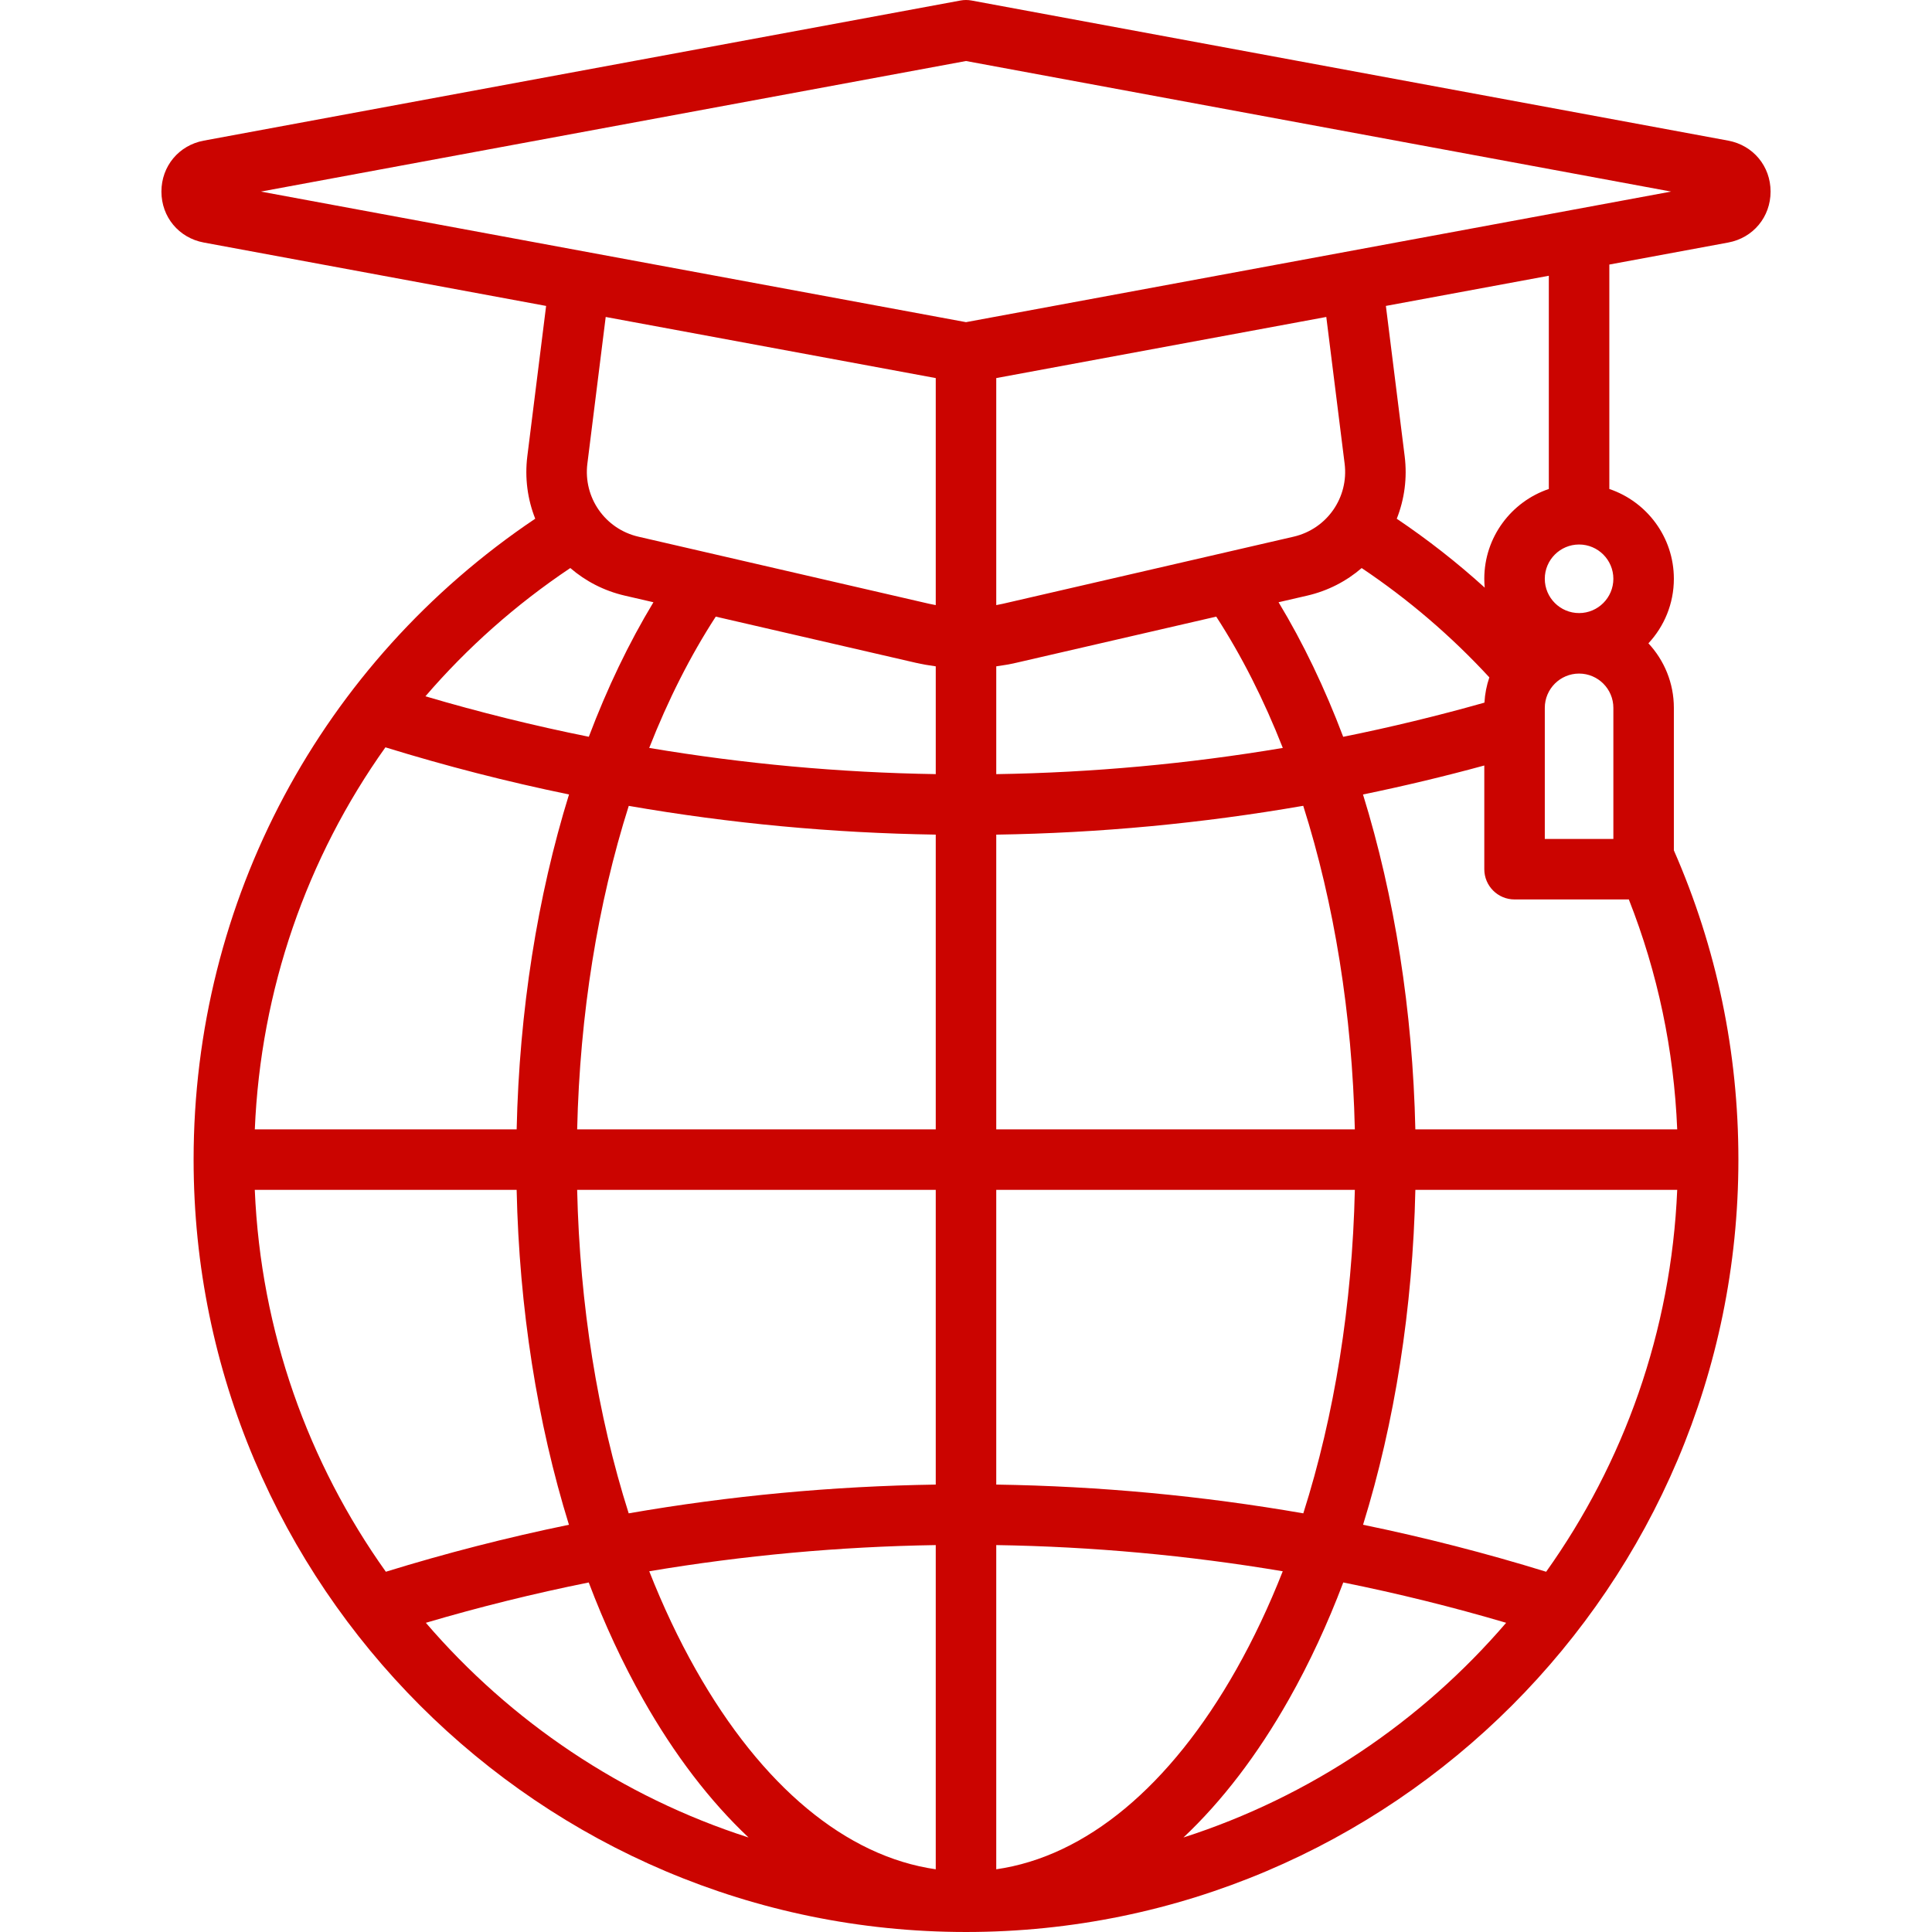
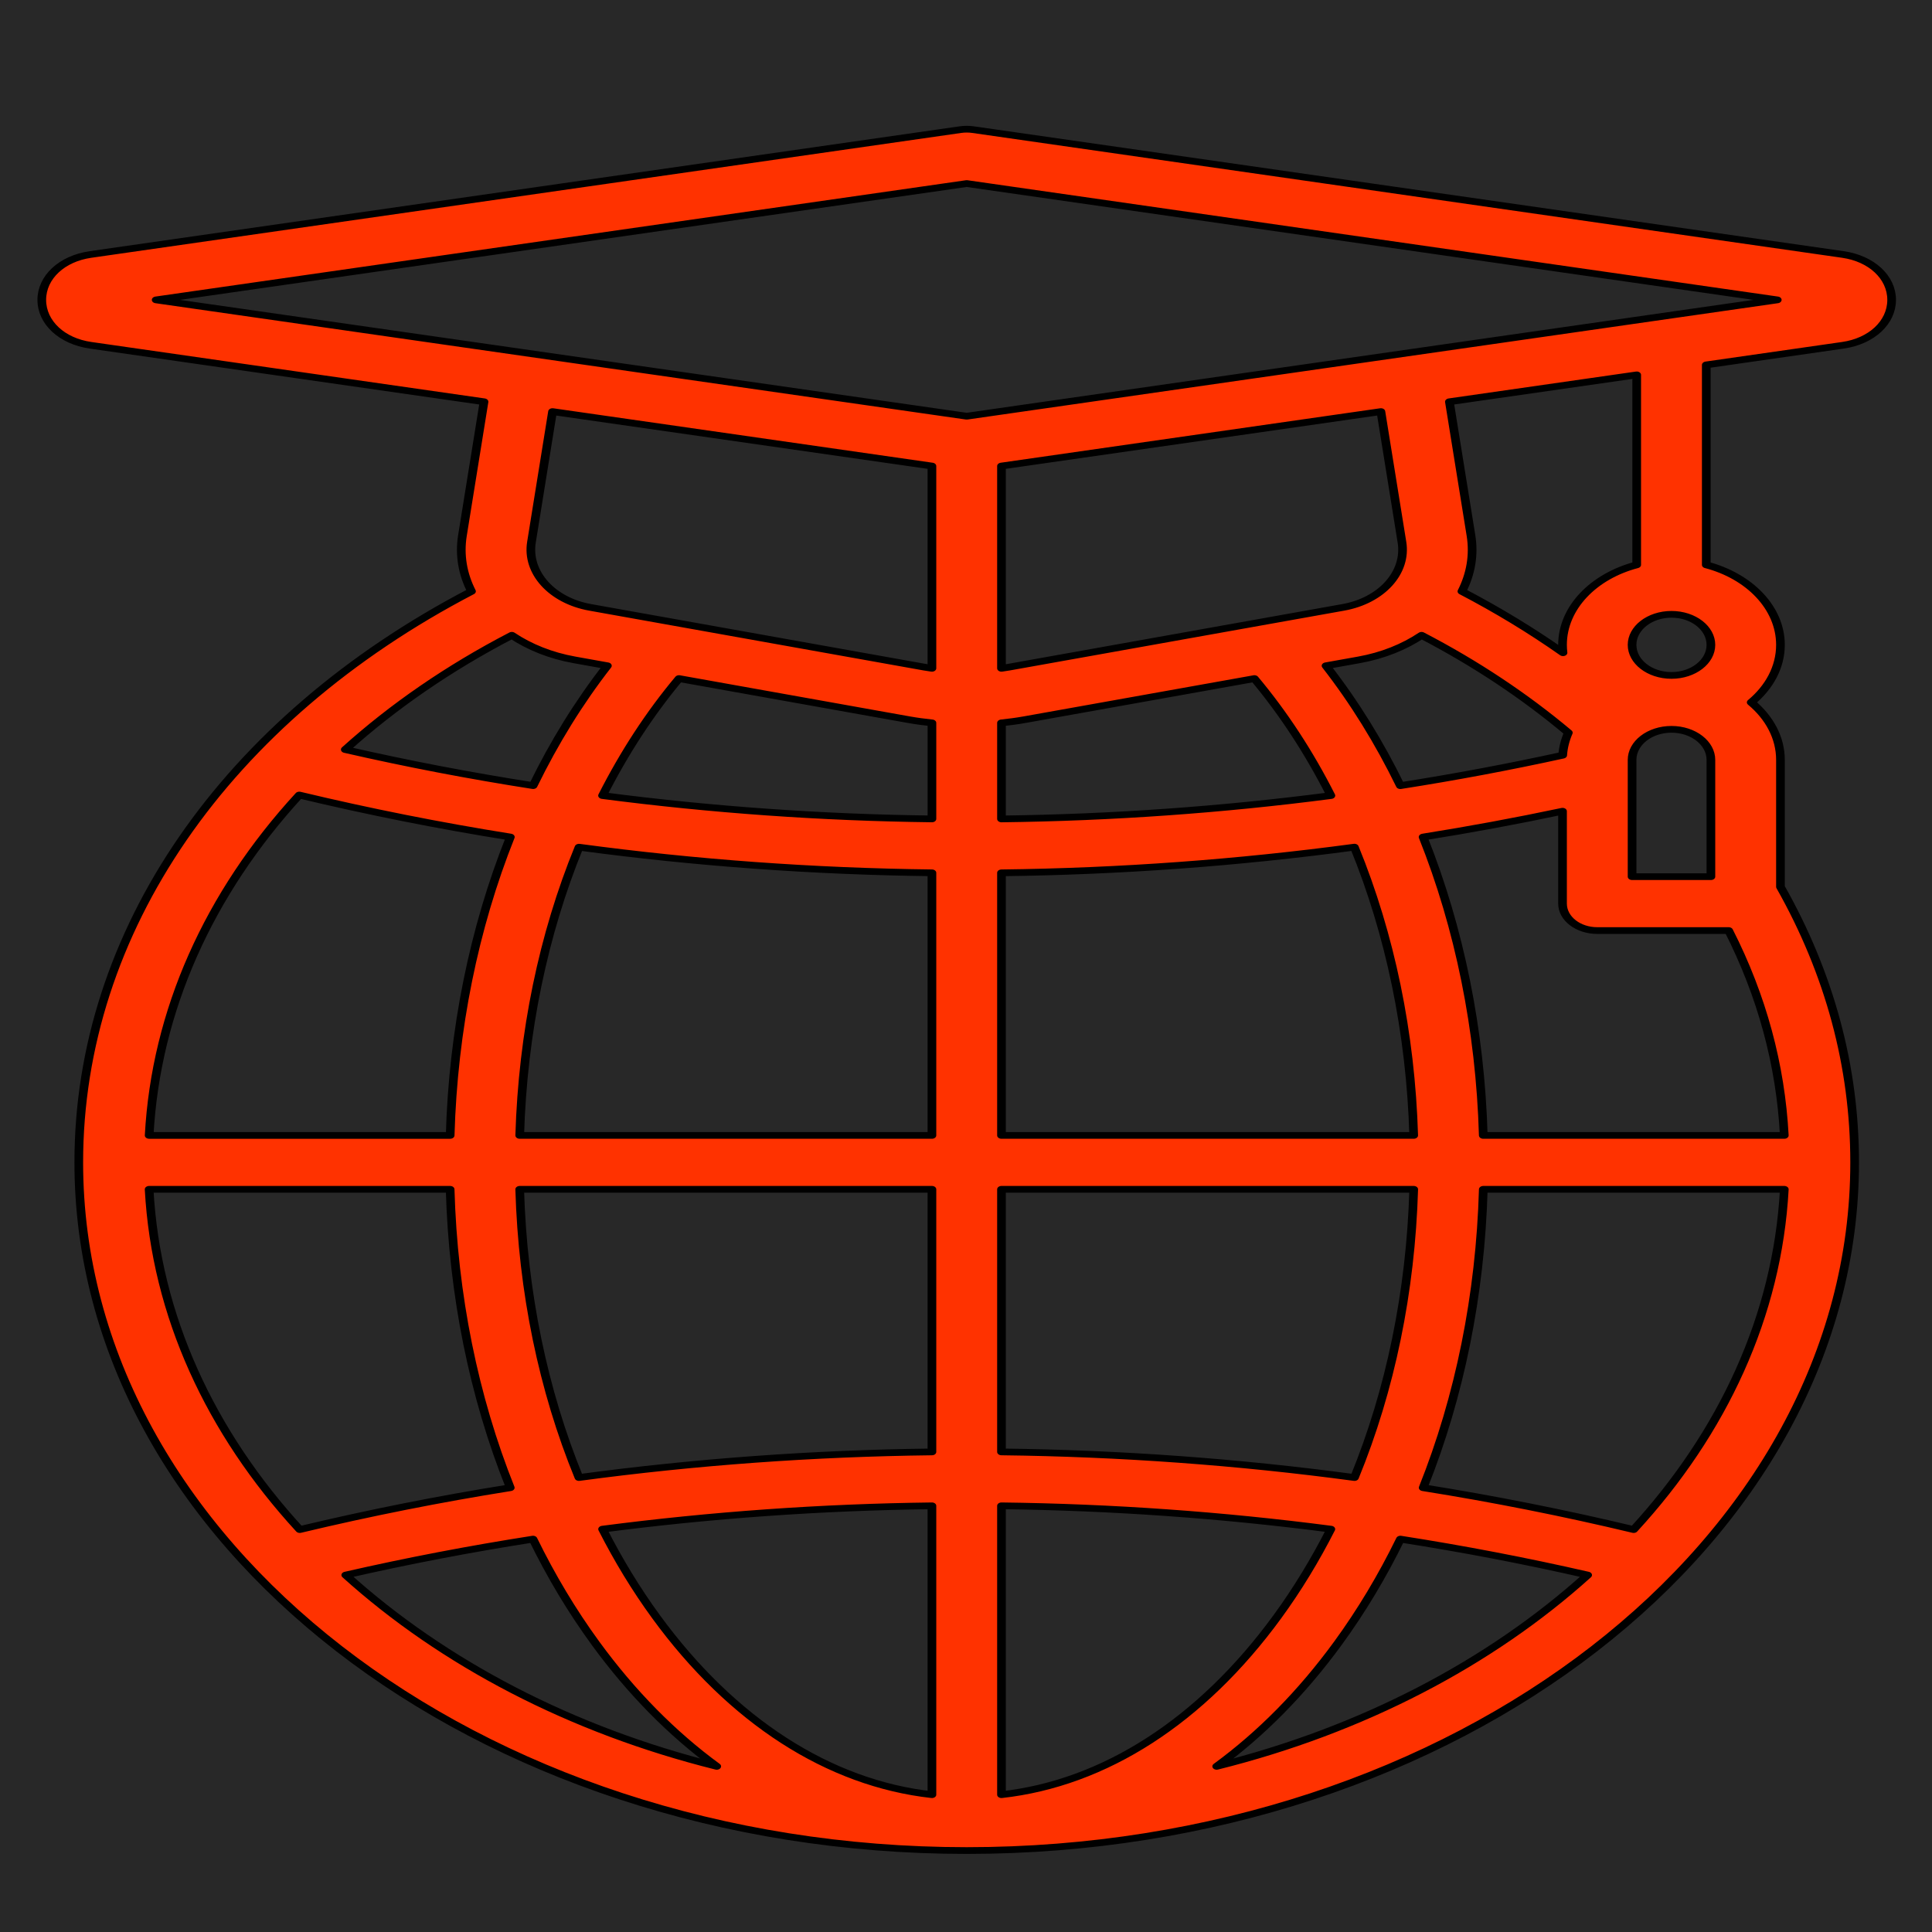
- <svg xmlns="http://www.w3.org/2000/svg" fill="#000000" height="800px" width="800px" version="1.1" id="Layer_1" viewBox="0 0 511.999 511.999" xml:space="preserve">
-   <defs id="defs202" />
-   <g id="g197" style="fill:#cb0400;fill-opacity:1">
-     <g id="g195" style="fill:#cb0400;fill-opacity:1">
-       <path d="M457.989,64.275c6.613-1.225,11.232-6.778,11.232-13.503c0-6.726-4.619-12.278-11.232-13.503L257.46,0.134    c-0.965-0.179-1.954-0.179-2.919,0L54.01,37.268c-6.613,1.225-11.232,6.778-11.232,13.503c0,6.725,4.619,12.278,11.232,13.503    l90.716,16.8l-4.975,39.793c-0.728,5.818,0.068,11.486,2.089,16.593c-56.783,38.19-90.533,101.284-90.533,169.845    c0,112.869,91.825,204.693,204.693,204.693s204.693-91.824,204.693-204.693c0-28.526-5.763-56.075-17.102-81.951V187.59    c0-6.603-2.564-12.614-6.745-17.102c4.18-4.488,6.745-10.5,6.745-17.102c0-11.047-7.172-20.445-17.102-23.8V70.108L457.989,64.275    z M151.136,150.535c4.026,3.473,8.928,6.041,14.455,7.317l7.577,1.749c-6.526,10.807-12.258,22.773-17.125,35.65    c-14.567-2.936-29.013-6.504-43.301-10.728C123.783,171.689,136.647,160.234,151.136,150.535z M102.14,198.049    c16.036,4.952,32.268,9.119,48.654,12.492c-8.37,27.049-13.174,57.319-13.875,88.749h-69.39    C69.075,262.304,81.283,227.336,102.14,198.049z M102.253,416.528c-20.524-28.806-33.151-63.601-34.732-101.205h69.393    c0.694,31.447,5.462,61.66,13.861,88.752C134.433,407.439,118.245,411.593,102.253,416.528z M112.854,430.057    c14.243-4.206,28.644-7.76,43.165-10.689c4.167,11,8.977,21.367,14.396,30.954c8.328,14.734,17.744,27.008,27.958,36.632    C164.81,476.162,135.317,456.215,112.854,430.057z M247.983,495.381c-23.723-3.412-46.063-21.904-63.61-52.949    c-4.578-8.099-8.688-16.813-12.316-26.031c25.043-4.211,50.406-6.537,75.926-6.939V495.381z M247.983,393.429    c-27.359,0.418-54.55,2.961-81.373,7.621c-8.258-25.98-12.958-55.195-13.659-85.727h95.032V393.429z M247.983,299.289h-95.028    c0.709-30.537,5.45-59.808,13.671-85.726c26.818,4.659,54.002,7.203,81.357,7.62V299.289z M247.983,205.151    c-25.524-0.402-50.89-2.729-75.936-6.943c4.995-12.72,10.901-24.415,17.636-34.797l52.978,12.226    c1.756,0.405,3.535,0.707,5.323,0.948V205.151z M247.983,160.358c-0.574-0.108-1.149-0.213-1.718-0.344l-77.069-17.785    c-8.842-2.04-14.66-10.369-13.535-19.373l4.857-38.857l87.465,16.197V160.358z M264.016,495.381v-85.919    c25.52,0.402,50.884,2.729,75.925,6.94c-3.628,9.218-7.738,17.932-12.316,26.031C310.079,473.477,287.739,491.969,264.016,495.381    z M393.352,153.385c0,0.79,0.042,1.57,0.113,2.341c-7.317-6.637-15.108-12.733-23.31-18.256c2.023-5.11,2.821-10.782,2.093-16.604    l-4.975-39.794l43.181-7.995v56.508C400.525,132.94,393.352,142.337,393.352,153.385z M409.386,187.59    c0-5.01,4.076-9.086,9.086-9.086c5.01,0,9.086,4.076,9.086,9.086v34.739h-18.171V187.59z M394.693,179.512    c-0.723,2.12-1.173,4.363-1.301,6.692c-12.368,3.494-24.851,6.521-37.43,9.057c-4.868-12.881-10.602-24.851-17.13-35.661    l7.577-1.749c5.523-1.274,10.423-3.841,14.448-7.31C373.23,158.833,384.581,168.552,394.693,179.512z M342.803,142.229    l-77.069,17.785c-0.569,0.131-1.144,0.237-1.718,0.344v-60.164l87.465-16.197l4.857,38.859    C357.464,131.86,351.645,140.189,342.803,142.229z M269.339,175.637l52.977-12.225c6.736,10.383,12.644,22.077,17.639,34.798    c-25.054,4.213-50.43,6.544-75.938,6.946v-28.57C265.805,176.342,267.583,176.042,269.339,175.637z M345.37,213.547    c8.223,25.921,12.967,55.196,13.674,85.742h-95.028v-78.101C291.353,220.771,318.544,218.205,345.37,213.547z M359.048,315.323    c-0.701,30.532-5.401,59.748-13.66,85.728c-26.822-4.661-54.011-7.204-81.372-7.622v-78.106H359.048z M313.627,486.953    c10.214-9.624,19.63-21.898,27.958-36.632c5.419-9.587,10.229-19.954,14.396-30.954c14.52,2.928,28.921,6.485,43.163,10.69    C376.68,456.216,347.188,476.162,313.627,486.953z M409.746,416.529c-15.993-4.935-32.181-9.088-48.522-12.453    c8.399-27.093,13.168-57.307,13.861-88.753h69.393C442.897,352.926,430.27,387.722,409.746,416.529z M444.478,299.289h-69.397    c-0.701-31.431-5.504-61.699-13.873-88.745c10.787-2.22,21.507-4.776,32.145-7.68v27.481c0,4.427,3.589,8.017,8.017,8.017h30.287    C439.319,257.812,443.608,278.237,444.478,299.289z M427.557,153.385c0,5.01-4.076,9.086-9.086,9.086    c-5.01,0-9.086-4.076-9.086-9.086s4.076-9.086,9.086-9.086C423.481,144.3,427.557,148.376,427.557,153.385z M256,85.375    L69.145,50.772L256,16.169l186.855,34.602L256,85.375z" id="path193" style="fill:#cb0400;fill-opacity:1" />
+ <svg xmlns="http://www.w3.org/2000/svg" width="24" height="24" viewBox="0 0 24 24" fill="none" stroke="currentColor" stroke-width="2" stroke-linecap="round" stroke-linejoin="round" id="svg2" version="1.1">
+   <defs id="defs12">
+     <linearGradient id="linearGradient3754">
+       <stop style="stop-color:#000000;stop-opacity:1;" offset="0" id="stop3756" />
+       <stop style="stop-color:#000000;stop-opacity:0;" offset="1" id="stop3758" />
+     </linearGradient>
+   </defs>
+   <rect style="fill:#282828;fill-opacity:1;stroke:#898989;stroke-width:0;stroke-linejoin:miter;stroke-miterlimit:4;stroke-dasharray:none;stroke-opacity:1" id="rect4145" width="24.233" height="24.233" x="0" y="-0.018" />
+   <g id="g197" style="fill:#ff3200;fill-opacity:1" transform="matrix(0.05388644,0,0,0.04176464,-1.786075,1.604765)">
+     <g id="g195" style="fill:#ff3200;fill-opacity:1">
+       <path d="m 457.989,64.275 c 6.613,-1.225 11.232,-6.778 11.232,-13.503 0,-6.726 -4.619,-12.278 -11.232,-13.503 L 257.46,0.134 c -0.965,-0.179 -1.954,-0.179 -2.919,0 L 54.01,37.268 c -6.613,1.225 -11.232,6.778 -11.232,13.503 0,6.725 4.619,12.278 11.232,13.503 l 90.716,16.8 -4.975,39.793 c -0.728,5.818 0.068,11.486 2.089,16.593 -56.783,38.19 -90.533,101.284 -90.533,169.845 0,112.869 91.825,204.693 204.693,204.693 112.868,0 204.693,-91.824 204.693,-204.693 0,-28.526 -5.763,-56.075 -17.102,-81.951 V 187.59 c 0,-6.603 -2.564,-12.614 -6.745,-17.102 4.18,-4.488 6.745,-10.5 6.745,-17.102 0,-11.047 -7.172,-20.445 -17.102,-23.8 V 70.108 Z m -306.853,86.26 c 4.026,3.473 8.928,6.041 14.455,7.317 l 7.577,1.749 c -6.526,10.807 -12.258,22.773 -17.125,35.65 -14.567,-2.936 -29.013,-6.504 -43.301,-10.728 11.041,-12.834 23.905,-24.289 38.394,-33.988 z m -48.996,47.514 c 16.036,4.952 32.268,9.119 48.654,12.492 -8.37,27.049 -13.174,57.319 -13.875,88.749 h -69.39 c 1.546,-36.986 13.754,-71.954 34.611,-101.241 z m 0.113,218.479 C 81.729,387.722 69.102,352.927 67.521,315.323 h 69.393 c 0.694,31.447 5.462,61.66 13.861,88.752 -16.342,3.364 -32.53,7.518 -48.522,12.453 z m 10.601,13.529 c 14.243,-4.206 28.644,-7.76 43.165,-10.689 4.167,11 8.977,21.367 14.396,30.954 8.328,14.734 17.744,27.008 27.958,36.632 -33.563,-10.792 -63.056,-30.739 -85.519,-56.897 z m 135.129,65.324 c -23.723,-3.412 -46.063,-21.904 -63.61,-52.949 -4.578,-8.099 -8.688,-16.813 -12.316,-26.031 25.043,-4.211 50.406,-6.537 75.926,-6.939 z m 0,-101.952 c -27.359,0.418 -54.55,2.961 -81.373,7.621 -8.258,-25.98 -12.958,-55.195 -13.659,-85.727 h 95.032 z m 0,-94.14 h -95.028 c 0.709,-30.537 5.45,-59.808 13.671,-85.726 26.818,4.659 54.002,7.203 81.357,7.62 z m 0,-94.138 c -25.524,-0.402 -50.89,-2.729 -75.936,-6.943 4.995,-12.72 10.901,-24.415 17.636,-34.797 l 52.978,12.226 c 1.756,0.405 3.535,0.707 5.323,0.948 v 28.566 z m 0,-44.793 c -0.574,-0.108 -1.149,-0.213 -1.718,-0.344 l -77.069,-17.785 c -8.842,-2.04 -14.66,-10.369 -13.535,-19.373 l 4.857,-38.857 87.465,16.197 z m 16.033,335.023 v -85.919 c 25.52,0.402 50.884,2.729 75.925,6.94 -3.628,9.218 -7.738,17.932 -12.316,26.031 -17.546,31.044 -39.886,49.536 -63.609,52.948 z M 393.352,153.385 c 0,0.79 0.042,1.57 0.113,2.341 -7.317,-6.637 -15.108,-12.733 -23.31,-18.256 2.023,-5.11 2.821,-10.782 2.093,-16.604 l -4.975,-39.794 43.181,-7.995 v 56.508 c -9.929,3.355 -17.102,12.752 -17.102,23.8 z m 16.034,34.205 c 0,-5.01 4.076,-9.086 9.086,-9.086 5.01,0 9.086,4.076 9.086,9.086 v 34.739 H 409.387 V 187.59 Z m -14.693,-8.078 c -0.723,2.12 -1.173,4.363 -1.301,6.692 -12.368,3.494 -24.851,6.521 -37.43,9.057 C 351.094,182.38 345.36,170.41 338.832,159.6 l 7.577,-1.749 c 5.523,-1.274 10.423,-3.841 14.448,-7.31 12.373,8.292 23.724,18.011 33.836,28.971 z m -51.89,-37.283 -77.069,17.785 c -0.569,0.131 -1.144,0.237 -1.718,0.344 v -60.164 l 87.465,-16.197 4.857,38.859 c 1.126,9.004 -4.693,17.333 -13.535,19.373 z m -73.464,33.408 52.977,-12.225 c 6.736,10.383 12.644,22.077 17.639,34.798 -25.054,4.213 -50.43,6.544 -75.938,6.946 v -28.57 c 1.788,-0.244 3.566,-0.544 5.322,-0.949 z m 76.031,37.91 c 8.223,25.921 12.967,55.196 13.674,85.742 h -95.028 v -78.101 c 27.337,-0.417 54.528,-2.983 81.354,-7.641 z m 13.678,101.776 c -0.701,30.532 -5.401,59.748 -13.66,85.728 -26.822,-4.661 -54.011,-7.204 -81.372,-7.622 v -78.106 z m -45.421,171.63 c 10.214,-9.624 19.63,-21.898 27.958,-36.632 5.419,-9.587 10.229,-19.954 14.396,-30.954 14.52,2.928 28.921,6.485 43.163,10.69 -22.464,26.159 -51.956,46.105 -85.517,56.896 z m 96.119,-70.424 c -15.993,-4.935 -32.181,-9.088 -48.522,-12.453 8.399,-27.093 13.168,-57.307 13.861,-88.753 h 69.393 c -1.581,37.603 -14.208,72.399 -34.732,101.206 z m 34.732,-117.24 h -69.397 c -0.701,-31.431 -5.504,-61.699 -13.873,-88.745 10.787,-2.22 21.507,-4.776 32.145,-7.68 v 27.481 c 0,4.427 3.589,8.017 8.017,8.017 h 30.287 c 7.662,19.45 11.951,39.875 12.821,60.927 z M 427.557,153.385 c 0,5.01 -4.076,9.086 -9.086,9.086 -5.01,0 -9.086,-4.076 -9.086,-9.086 0,-5.01 4.076,-9.086 9.086,-9.086 5.01,0.001 9.086,4.077 9.086,9.086 z M 256,85.375 69.145,50.772 256,16.169 442.855,50.771 Z" id="path193" style="fill:#ff3200;fill-opacity:1" />
    </g>
  </g>
</svg>
